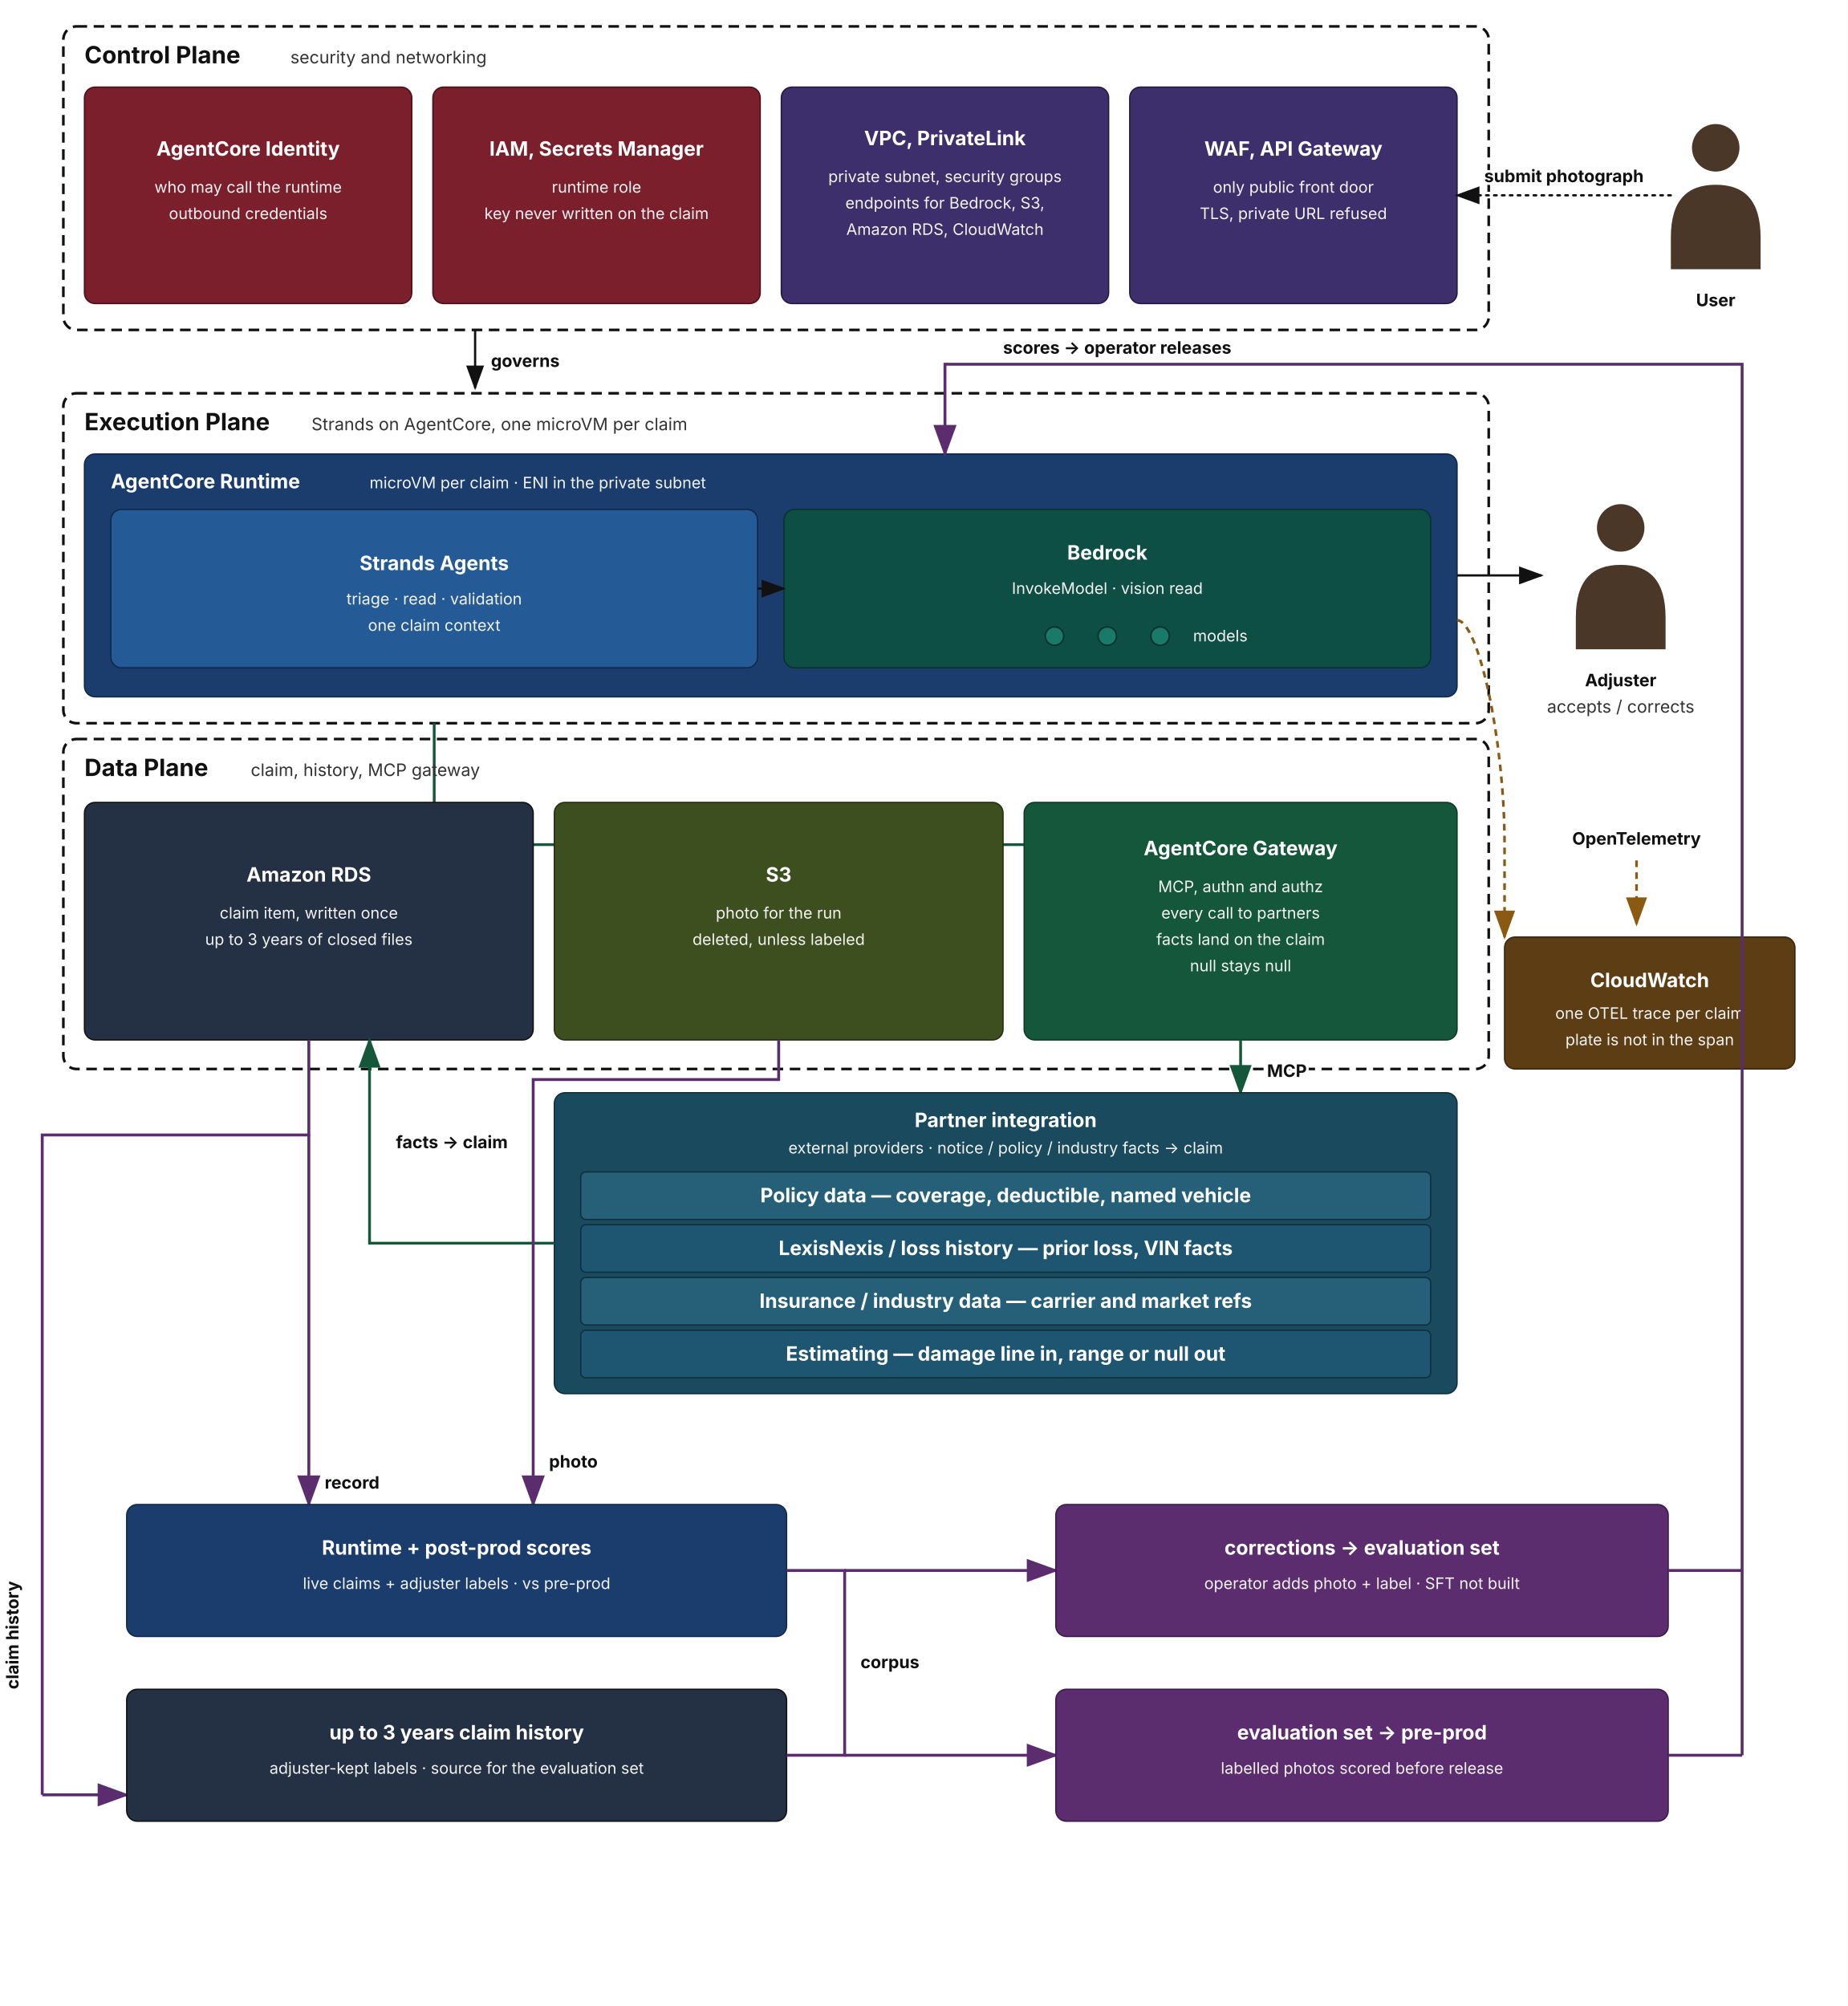
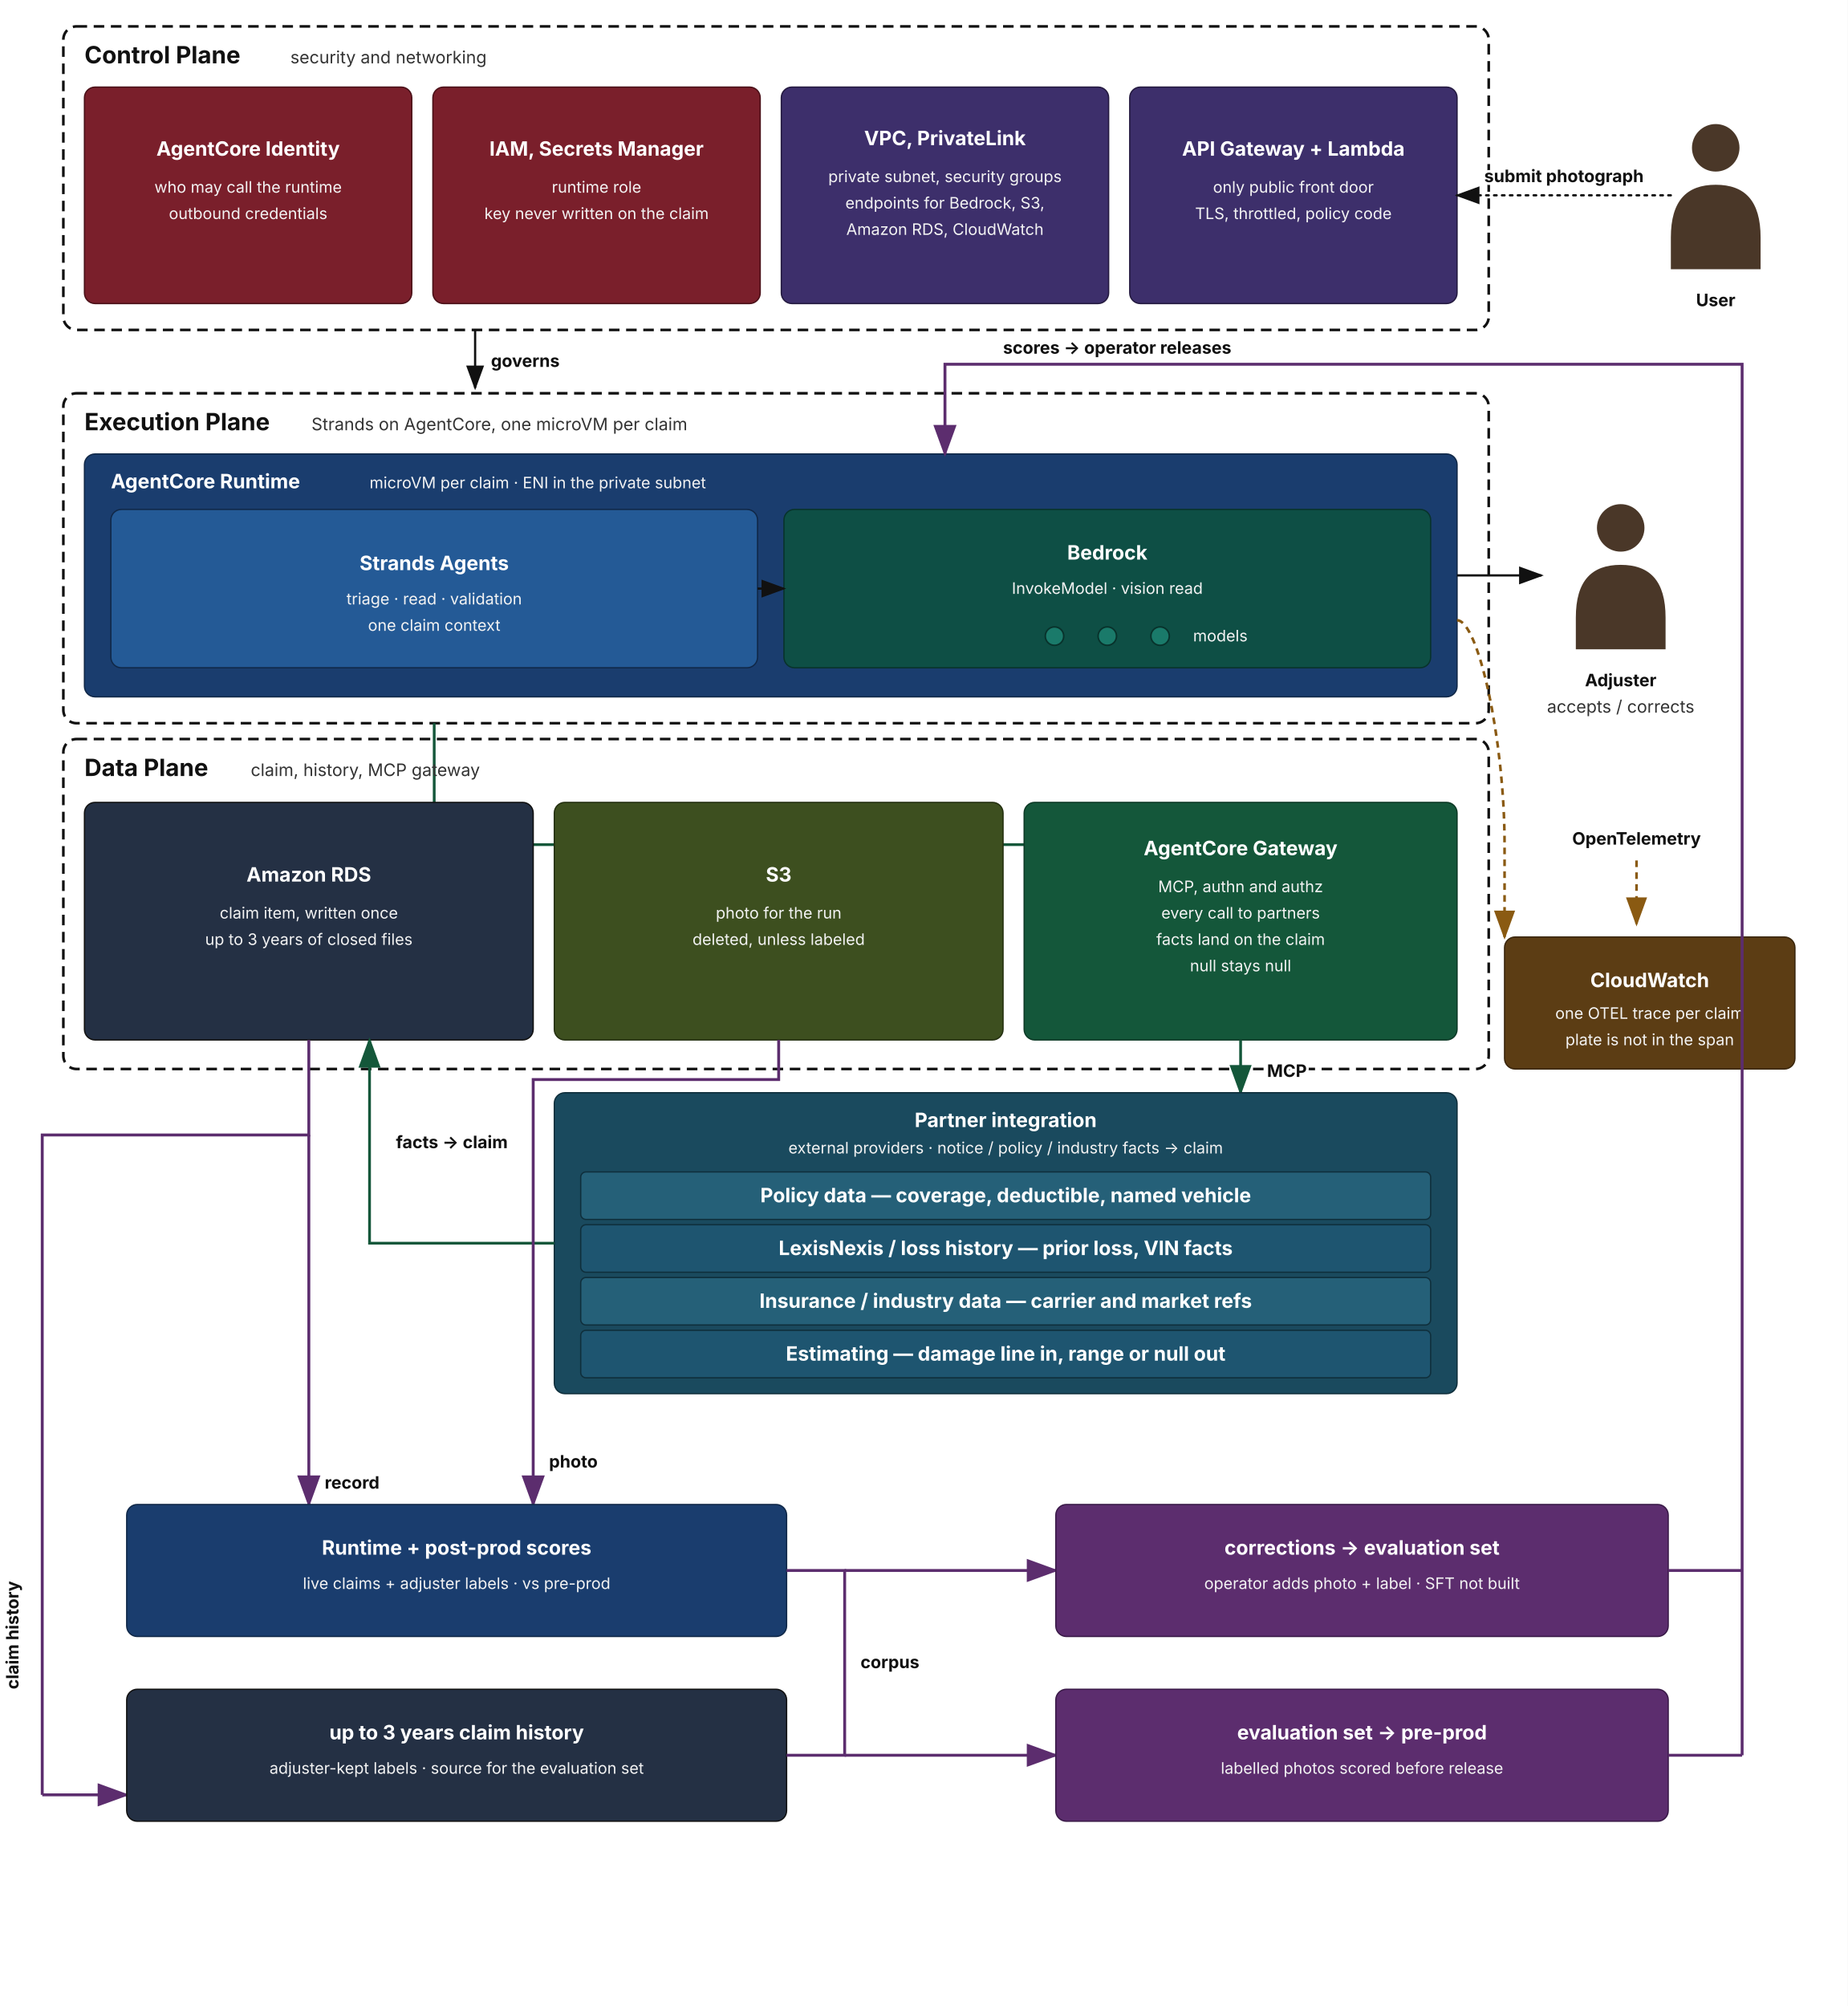
<svg xmlns="http://www.w3.org/2000/svg" viewBox="0 0 1400 1520" role="img" aria-label="Control Plane, Execution Plane, and Data Plane. AgentCore Runtime wraps Strands agents and Bedrock. AgentCore Gateway MCP reaches an external partner integration layer for policy, LexisNexis, insurance, and estimating facts. Adjuster sits outside the planes. OpenTelemetry traces to CloudWatch. The evaluation set is scored in pre-prod before release; runtime flags live claims; post-prod compares adjuster labels with pre-prod; corrections are added to the evaluation set, and the operator decides each release from the scores.">
  <style>
    text { font-family: system-ui, -apple-system, sans-serif; }
    .pt { font-size: 18px; font-weight: 700; fill: #111; }
    .ps { font-size: 13px; fill: #333; }
    .h { font-size: 15px; font-weight: 700; fill: #fff; }
    .s { font-size: 12px; fill: #f3f3f3; }
    .lab { font-size: 13px; font-weight: 700; fill: #111; stroke: #fff; stroke-width: 4px; paint-order: stroke fill; }
    .band { fill: none; stroke: #111; stroke-width: 2; stroke-dasharray: 8 5; }
    .sec { fill: #7a1f2b; stroke: #4a1018; }
    .net { fill: #3d2f6b; stroke: #241a40; }
    .run { fill: #1a3d6e; stroke: #102848; }
    .run-inner { fill: #245a96; stroke: #102848; }
    .ai { fill: #0e4f45; stroke: #08332c; }
    .model { fill: #1a7a6a; stroke: #08332c; stroke-width: 1.2; }
    .human { fill: #4a3728; stroke: #2c2118; }
    .db { fill: #243044; stroke: #111; }
    .store { fill: #3d4f1f; stroke: #243010; }
    .gw { fill: #14573a; stroke: #0c3a26; }
    .partner { fill: #1a4a5e; stroke: #0f2f3c; }
    .partner-row { fill: #256078; stroke: #0f2f3c; }
    .partner-row2 { fill: #1e5570; stroke: #0f2f3c; }
    .obs { fill: #5c3d14; stroke: #3a260c; }
    .train { fill: #5c2d6e; stroke: #3a1a48; }
    .wire { fill: none; stroke: #111; stroke-width: 1.7; marker-end: url(#ah); }
    .req { fill: none; stroke: #111; stroke-width: 1.7; stroke-dasharray: 2 4; stroke-linecap: round; marker-end: url(#ah); }
    .mcp { fill: none; stroke: #14573a; stroke-width: 2.1; marker-end: url(#ah-mcp); }
    .otel { fill: none; stroke: #8a5a12; stroke-width: 2; stroke-dasharray: 5 4; marker-end: url(#ah-trace); }
    .loop { fill: none; stroke: #5c2d6e; stroke-width: 2.2; }
    .loopend { fill: none; stroke: #5c2d6e; stroke-width: 2.2; marker-end: url(#ah-loop); }
    .sil { fill: #4a3728; }
  </style>
  <defs>
    <marker id="ah" markerWidth="11" markerHeight="8" refX="10" refY="4" orient="auto">
      <path d="M0 0 L11 4 L0 8 Z" fill="#111" />
    </marker>
    <marker id="ah-mcp" markerWidth="11" markerHeight="8" refX="10" refY="4" orient="auto">
      <path d="M0 0 L11 4 L0 8 Z" fill="#14573a" />
    </marker>
    <marker id="ah-trace" markerWidth="11" markerHeight="8" refX="10" refY="4" orient="auto">
      <path d="M0 0 L11 4 L0 8 Z" fill="#8a5a12" />
    </marker>
    <marker id="ah-loop" markerWidth="11" markerHeight="8" refX="10" refY="4" orient="auto">
      <path d="M0 0 L11 4 L0 8 Z" fill="#5c2d6e" />
    </marker>
  </defs>
  <rect width="1400" height="1520" fill="#fff" />
  <rect class="band" x="48" y="20" width="1080" height="230" rx="10" />
  <text class="pt" x="64" y="48">Control Plane</text>
  <text class="ps" x="220" y="48">security and networking</text>
  <rect class="sec" x="64" y="66" width="248" height="164" rx="8" />
  <text class="h" x="188" y="118" text-anchor="middle">AgentCore Identity</text>
  <text class="s" x="188" y="146" text-anchor="middle">who may call the runtime</text>
  <text class="s" x="188" y="166" text-anchor="middle">outbound credentials</text>
  <rect class="sec" x="328" y="66" width="248" height="164" rx="8" />
  <text class="h" x="452" y="118" text-anchor="middle">IAM, Secrets Manager</text>
  <text class="s" x="452" y="146" text-anchor="middle">runtime role</text>
  <text class="s" x="452" y="166" text-anchor="middle">key never written on the claim</text>
  <rect class="net" x="592" y="66" width="248" height="164" rx="8" />
  <text class="h" x="716" y="110" text-anchor="middle">VPC, PrivateLink</text>
  <text class="s" x="716" y="138" text-anchor="middle">private subnet, security groups</text>
  <text class="s" x="716" y="158" text-anchor="middle">endpoints for Bedrock, S3,</text>
  <text class="s" x="716" y="178" text-anchor="middle">Amazon RDS, CloudWatch</text>
  <rect class="net" x="856" y="66" width="248" height="164" rx="8" />
-   <text class="h" x="980" y="118" text-anchor="middle">WAF, API Gateway</text>
+   <text class="h" x="980" y="118" text-anchor="middle">API Gateway + Lambda</text>
  <text class="s" x="980" y="146" text-anchor="middle">only public front door</text>
-   <text class="s" x="980" y="166" text-anchor="middle">TLS, private URL refused</text>
+   <text class="s" x="980" y="166" text-anchor="middle">TLS, throttled, policy code</text>
  <path class="req" d="M1266 148 H1104" />
  <text class="lab" x="1185" y="138" text-anchor="middle">submit photograph</text>
  <circle class="sil" cx="1300" cy="112" r="18" />
  <path class="sil" d="M1266 180 C1266 152 1278 140 1300 140 C1322 140 1334 152 1334 180 L1334 204 L1266 204 Z" />
  <text class="lab" x="1300" y="232" text-anchor="middle">User</text>
  <path class="wire" d="M360 250 V294" />
  <text class="lab" x="372" y="278">governs</text>
  <rect class="band" x="48" y="298" width="1080" height="250" rx="10" />
  <text class="pt" x="64" y="326">Execution Plane</text>
  <text class="ps" x="236" y="326">Strands on AgentCore, one microVM per claim</text>
  <rect class="run" x="64" y="344" width="1040" height="184" rx="8" />
  <text class="h" x="84" y="370">AgentCore Runtime</text>
  <text class="s" x="280" y="370">microVM per claim · ENI in the private subnet</text>
  <rect class="run-inner" x="84" y="386" width="490" height="120" rx="8" />
  <text class="h" x="329" y="432" text-anchor="middle">Strands Agents</text>
  <text class="s" x="329" y="458" text-anchor="middle">triage · read · validation</text>
  <text class="s" x="329" y="478" text-anchor="middle">one claim context</text>
  <rect class="ai" x="594" y="386" width="490" height="120" rx="8" />
  <text class="h" x="839" y="424" text-anchor="middle">Bedrock</text>
  <text class="s" x="839" y="450" text-anchor="middle">InvokeModel · vision read</text>
  <circle class="model" cx="799" cy="482" r="7" />
  <circle class="model" cx="839" cy="482" r="7" />
  <circle class="model" cx="879" cy="482" r="7" />
  <text class="s" x="904" y="486">models</text>
  <path class="wire" d="M574 446 H594" />
  <path class="wire" d="M1104 436 H1168" />
  <circle class="sil" cx="1228" cy="400" r="18" />
  <path class="sil" d="M1194 468 C1194 440 1206 428 1228 428 C1250 428 1262 440 1262 468 L1262 492 L1194 492 Z" />
  <text class="lab" x="1228" y="520" text-anchor="middle">Adjuster</text>
  <text class="ps" x="1228" y="540" text-anchor="middle">accepts / corrects</text>
  <path class="mcp" d="M329 548 V640 H940 V688" />
  <text class="lab" x="500" y="632" text-anchor="middle">MCP</text>
  <rect class="band" x="48" y="560" width="1080" height="250" rx="10" />
  <text class="pt" x="64" y="588">Data Plane</text>
  <text class="ps" x="190" y="588">claim, history, MCP gateway</text>
  <rect class="db" x="64" y="608" width="340" height="180" rx="8" />
  <text class="h" x="234" y="668" text-anchor="middle">Amazon RDS</text>
  <text class="s" x="234" y="696" text-anchor="middle">claim item, written once</text>
  <text class="s" x="234" y="716" text-anchor="middle">up to 3 years of closed files</text>
  <rect class="store" x="420" y="608" width="340" height="180" rx="8" />
  <text class="h" x="590" y="668" text-anchor="middle">S3</text>
  <text class="s" x="590" y="696" text-anchor="middle">photo for the run</text>
  <text class="s" x="590" y="716" text-anchor="middle">deleted, unless labeled</text>
  <rect class="gw" x="776" y="608" width="328" height="180" rx="8" />
  <text class="h" x="940" y="648" text-anchor="middle">AgentCore Gateway</text>
  <text class="s" x="940" y="676" text-anchor="middle">MCP, authn and authz</text>
  <text class="s" x="940" y="696" text-anchor="middle">every call to partners</text>
  <text class="s" x="940" y="716" text-anchor="middle">facts land on the claim</text>
  <text class="s" x="940" y="736" text-anchor="middle">null stays null</text>
  <text class="lab" x="1240" y="640" text-anchor="middle">OpenTelemetry</text>
  <path class="otel" d="M1240 652 V700" />
  <rect class="obs" x="1140" y="710" width="220" height="100" rx="8" />
  <text class="h" x="1250" y="748" text-anchor="middle">CloudWatch</text>
  <text class="s" x="1250" y="772" text-anchor="middle">one OTEL trace per claim</text>
  <text class="s" x="1250" y="792" text-anchor="middle">plate is not in the span</text>
  <path class="otel" d="M1104 470 C1120 470 1140 560 1140 640 V710" />
  <path class="mcp" d="M940 788 V828" />
  <text class="lab" x="960" y="816">MCP</text>
  <rect class="partner" x="420" y="828" width="684" height="228" rx="8" />
  <text class="h" x="762" y="854" text-anchor="middle">Partner integration</text>
  <text class="s" x="762" y="874" text-anchor="middle">external providers · notice / policy / industry facts → claim</text>
  <rect class="partner-row" x="440" y="888" width="644" height="36" rx="4" />
  <text class="h" x="762" y="911" text-anchor="middle">Policy data — coverage, deductible, named vehicle</text>
  <rect class="partner-row2" x="440" y="928" width="644" height="36" rx="4" />
  <text class="h" x="762" y="951" text-anchor="middle">LexisNexis / loss history — prior loss, VIN facts</text>
  <rect class="partner-row" x="440" y="968" width="644" height="36" rx="4" />
  <text class="h" x="762" y="991" text-anchor="middle">Insurance / industry data — carrier and market refs</text>
  <rect class="partner-row2" x="440" y="1008" width="644" height="36" rx="4" />
  <text class="h" x="762" y="1031" text-anchor="middle">Estimating — damage line in, range or null out</text>
  <path class="mcp" d="M420 942 H280 V788" />
  <text class="lab" x="300" y="870">facts → claim</text>
  <path class="loop" d="M234 788 V860 H32 V1360" />
  <path class="loopend" d="M32 1360 H96" />
  <text class="lab" transform="translate(14,1280) rotate(-90)">claim history</text>
  <path class="loopend" d="M234 860 V1140" />
  <text class="lab" x="246" y="1128">record</text>
  <path class="loopend" d="M590 788 V818 H404 V1140" />
  <text class="lab" x="416" y="1112">photo</text>
  <rect class="run" x="96" y="1140" width="500" height="100" rx="8" />
  <text class="h" x="346" y="1178" text-anchor="middle">Runtime + post-prod scores</text>
  <text class="s" x="346" y="1204" text-anchor="middle">live claims + adjuster labels · vs pre-prod</text>
  <rect class="db" x="96" y="1280" width="500" height="100" rx="8" />
  <text class="h" x="346" y="1318" text-anchor="middle">up to 3 years claim history</text>
  <text class="s" x="346" y="1344" text-anchor="middle">adjuster-kept labels · source for the evaluation set</text>
  <path class="loop" d="M596 1190 H640 V1330 H596" />
  <path class="loopend" d="M640 1190 H800" />
  <path class="loopend" d="M640 1330 H800" />
  <text class="lab" x="652" y="1264">corpus</text>
  <rect class="train" x="800" y="1140" width="464" height="100" rx="8" />
  <text class="h" x="1032" y="1178" text-anchor="middle">corrections → evaluation set</text>
  <text class="s" x="1032" y="1204" text-anchor="middle">operator adds photo + label · SFT not built</text>
  <rect class="train" x="800" y="1280" width="464" height="100" rx="8" />
  <text class="h" x="1032" y="1318" text-anchor="middle">evaluation set → pre-prod</text>
  <text class="s" x="1032" y="1344" text-anchor="middle">labelled photos scored before release</text>
  <path class="loop" d="M1264 1190 H1320" />
  <path class="loop" d="M1264 1330 H1320" />
  <path class="loopend" d="M1320 1330 V276 H716 V344" />
  <text class="lab" x="760" y="268">scores → operator releases</text>
</svg>
